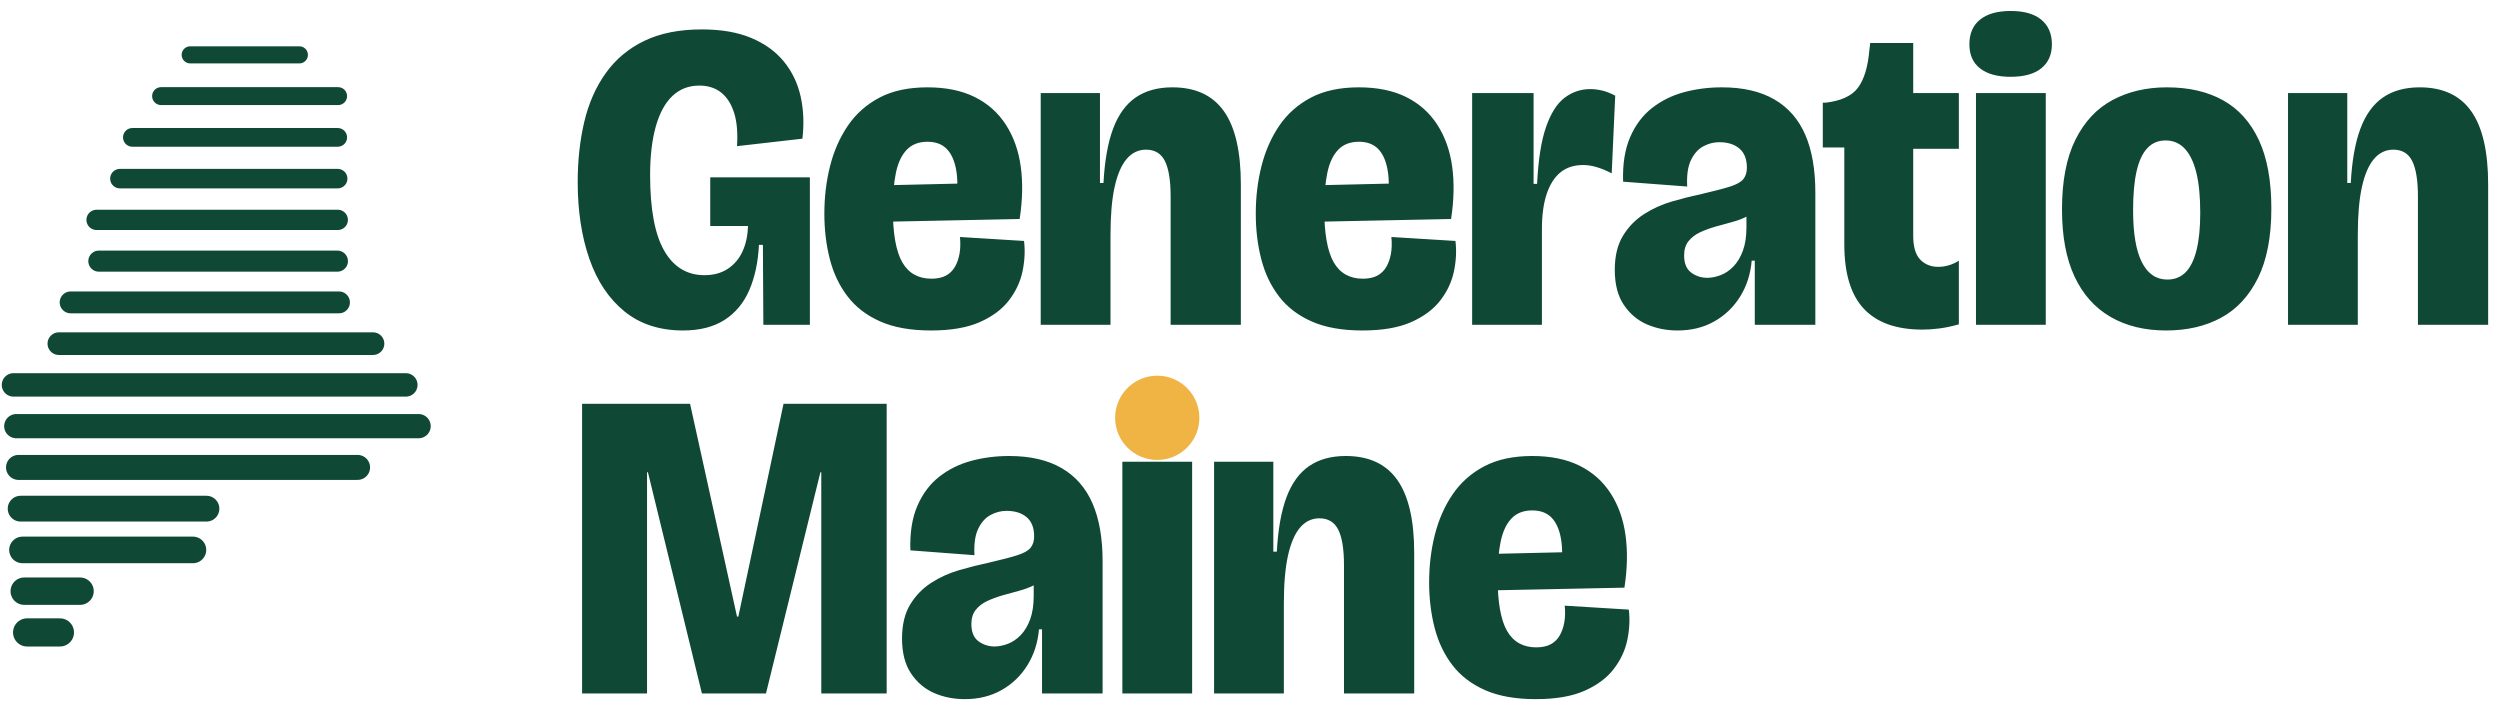
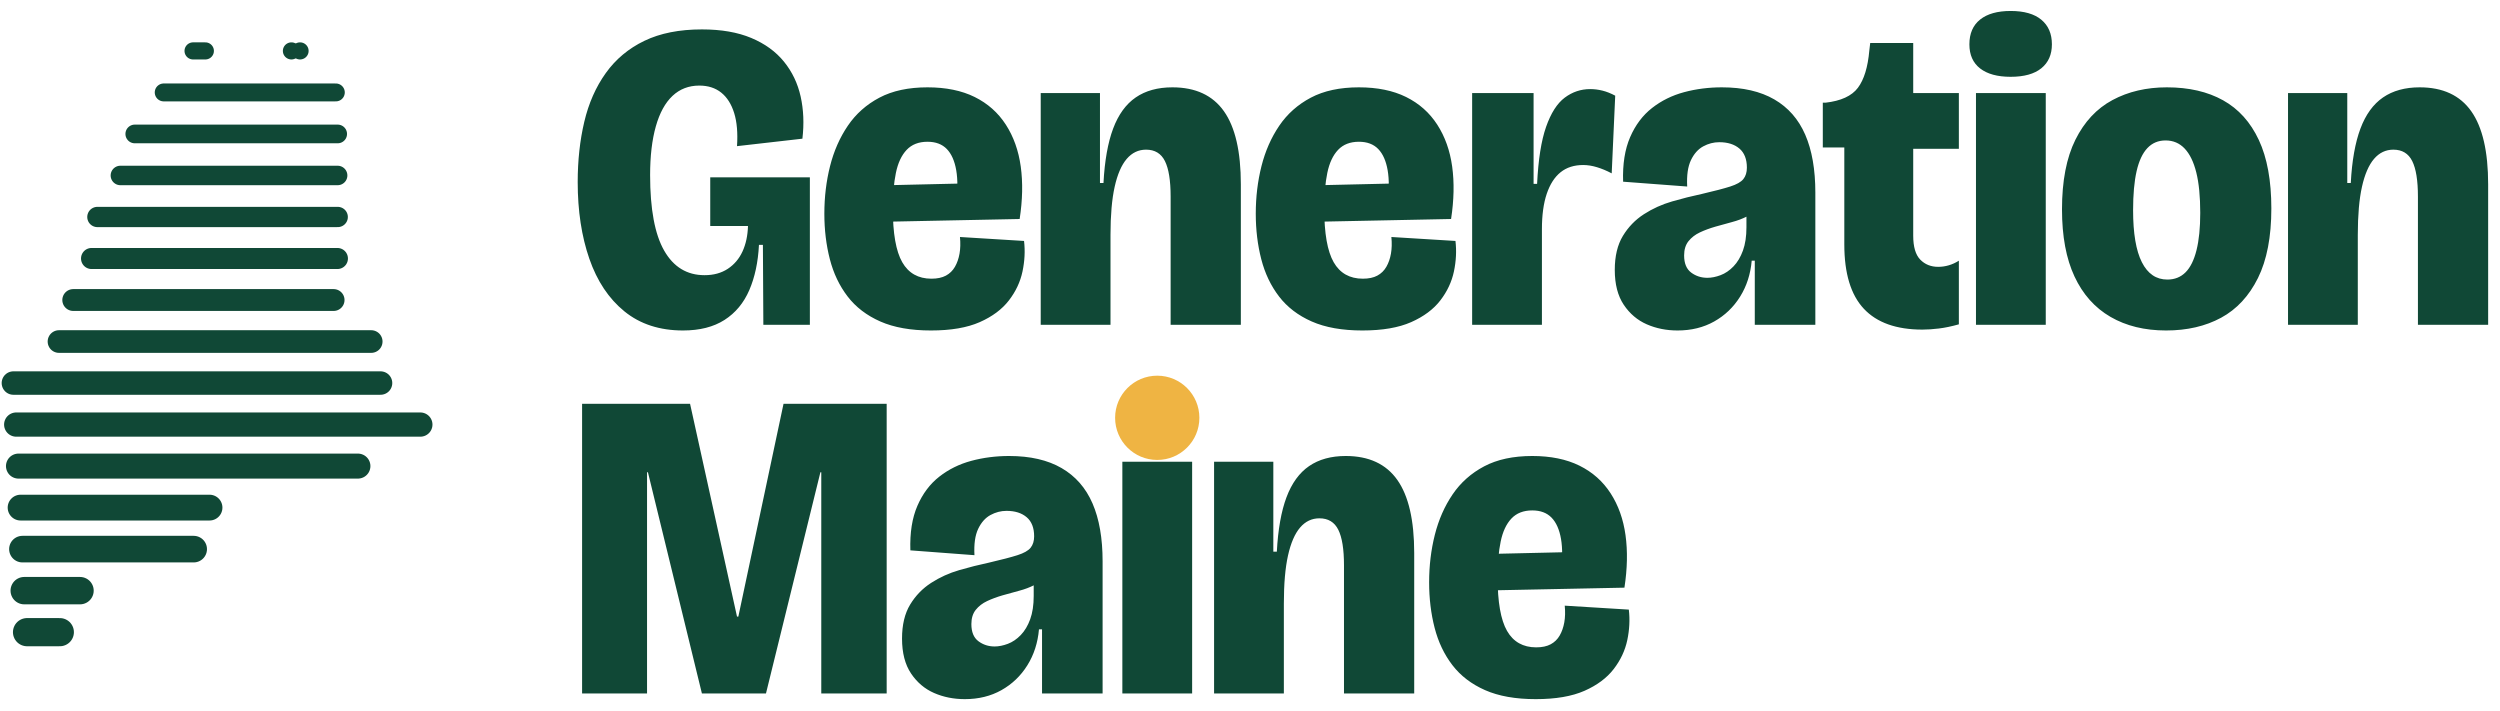
<svg xmlns="http://www.w3.org/2000/svg" viewBox="0 0 569.63 162" width="569.63" height="162" role="img" aria-label="Generation Maine">
-   <path d="M43.34 12.5 L68.21 12.5" stroke="#104836" stroke-width="3.9" stroke-linecap="round" fill="none" />
-   <path d="M36.7 21.9 L77.04 21.9" stroke="#104836" stroke-width="4.08" stroke-linecap="round" fill="none" />
-   <path d="M30.16 31.3 L76.95 31.3" stroke="#104836" stroke-width="4.26" stroke-linecap="round" fill="none" />
-   <path d="M27.32 40.7 L76.94 40.7" stroke="#104836" stroke-width="4.44" stroke-linecap="round" fill="none" />
-   <path d="M22 50.1 L76.96 50.1" stroke="#104836" stroke-width="4.62" stroke-linecap="round" fill="none" />
-   <path d="M22.52 59.5 L76.88 59.5" stroke="#104836" stroke-width="4.8" stroke-linecap="round" fill="none" />
-   <path d="M16.09 68.9 L77.24 68.9" stroke="#104836" stroke-width="4.98" stroke-linecap="round" fill="none" />
-   <path d="M13.41 78.3 L84.99 78.3" stroke="#104836" stroke-width="5.16" stroke-linecap="round" fill="none" />
-   <path d="M3.07 87.7 L92.47 87.7" stroke="#104836" stroke-width="5.34" stroke-linecap="round" fill="none" />
-   <path d="M3.71 97.1 L95.38 97.1" stroke="#104836" stroke-width="5.52" stroke-linecap="round" fill="none" />
-   <path d="M4.22 106.5 L81.47 106.5" stroke="#104836" stroke-width="5.7" stroke-linecap="round" fill="none" />
-   <path d="M4.7 115.9 L47.04 115.9" stroke="#104836" stroke-width="5.88" stroke-linecap="round" fill="none" />
-   <path d="M5.12 125.3 L43.96 125.3" stroke="#104836" stroke-width="6.06" stroke-linecap="round" fill="none" />
-   <path d="M5.52 134.7 L18.24 134.7" stroke="#104836" stroke-width="6.24" stroke-linecap="round" fill="none" />
-   <path d="M6.18 144.1 L13.65 144.1" stroke="#104836" stroke-width="6.42" stroke-linecap="round" fill="none" />
+   <path d="M43.99 11.6 L46.79 11.6" stroke="#104836" stroke-width="3.9" stroke-linecap="round" fill="none" />
+   <path d="M66.4 11.6 L66.4 11.6" stroke="#104836" stroke-width="3.9" stroke-linecap="round" fill="none" />
+   <path d="M68.36 11.6 L68.37 11.6" stroke="#104836" stroke-width="3.9" stroke-linecap="round" fill="none" />
+   <path d="M37.3 21.06 L76.52 21.06" stroke="#104836" stroke-width="4.08" stroke-linecap="round" fill="none" />
+   <path d="M30.71 30.52 L76.94 30.52" stroke="#104836" stroke-width="4.26" stroke-linecap="round" fill="none" />
+   <path d="M27.43 39.98 L76.93 39.98" stroke="#104836" stroke-width="4.44" stroke-linecap="round" fill="none" />
+   <path d="M22.19 49.44 L76.95 49.44" stroke="#104836" stroke-width="4.62" stroke-linecap="round" fill="none" />
+   <path d="M20.86 58.9 L76.88 58.9" stroke="#104836" stroke-width="4.8" stroke-linecap="round" fill="none" />
+   <path d="M16.69 68.36 L76.01 68.36" stroke="#104836" stroke-width="4.98" stroke-linecap="round" fill="none" />
+   <path d="M13.44 77.82 L84.58 77.82" stroke="#104836" stroke-width="5.16" stroke-linecap="round" fill="none" />
+   <path d="M3.05 87.28 L86.71 87.28" stroke="#104836" stroke-width="5.34" stroke-linecap="round" fill="none" />
+   <path d="M3.69 96.74 L95.78 96.74" stroke="#104836" stroke-width="5.52" stroke-linecap="round" fill="none" />
+   <path d="M4.21 106.2 L81.55 106.2" stroke="#104836" stroke-width="5.7" stroke-linecap="round" fill="none" />
+   <path d="M4.69 115.66 L47.74 115.66" stroke="#104836" stroke-width="5.88" stroke-linecap="round" fill="none" />
+   <path d="M5.11 125.12 L44.13 125.12" stroke="#104836" stroke-width="6.06" stroke-linecap="round" fill="none" />
+   <path d="M5.52 134.58 L18.23 134.58" stroke="#104836" stroke-width="6.24" stroke-linecap="round" fill="none" />
+   <path d="M6.16 144.04 L13.63 144.04" stroke="#104836" stroke-width="6.42" stroke-linecap="round" fill="none" />
  <g transform="translate(129.23 0)">
    <path fill="#104836" d="M26.4 75.3Q18.4 75.3 13.05 70.95Q7.7 66.6 5.05 58.95Q2.4 51.3 2.4 41.5Q2.4 34.1 3.9 27.75Q5.4 21.4 8.8 16.65Q12.2 11.9 17.6 9.3Q23 6.7 30.7 6.7Q37.3 6.7 41.95 8.65Q46.6 10.6 49.4 14.05Q52.2 17.5 53.2 22Q54.2 26.5 53.6 31.6L38.7 33.3Q39 28.8 38.05 25.75Q37.1 22.7 35.1 21.1Q33.1 19.5 30.1 19.5Q26.5 19.5 24 21.85Q21.5 24.2 20.2 28.8Q18.9 33.4 18.9 39.9Q18.9 45.7 19.7 50Q20.5 54.3 22.1 57.1Q23.7 59.9 26 61.3Q28.3 62.7 31.3 62.7Q34.4 62.7 36.6 61.25Q38.8 59.8 39.95 57.3Q41.1 54.8 41.2 51.5H32.6V40.4H55.3V52.4V74H44.7L44.6 55.8H43.7Q43.4 61.7 41.5 66.1Q39.6 70.5 35.85 72.9Q32.1 75.3 26.4 75.3ZM82.9 75.3Q76 75.3 71.35 73.25Q66.7 71.2 63.9 67.55Q61.1 63.9 59.85 59.05Q58.6 54.2 58.6 48.7Q58.6 43 59.9 37.85Q61.2 32.7 63.95 28.65Q66.7 24.6 71.15 22.25Q75.6 19.9 82.1 19.9Q88.4 19.9 92.85 22.1Q97.3 24.3 99.95 28.4Q102.6 32.5 103.35 37.95Q104.1 43.4 103.1 49.9L68.8 50.6V42.3L90.5 41.8L88.6 46.9Q89.2 42 88.65 38.8Q88.1 35.6 86.5 33.95Q84.9 32.3 82.1 32.3Q79.1 32.3 77.35 34.15Q75.6 36 74.9 39.4Q74.2 42.8 74.2 47.5Q74.2 56 76.35 59.75Q78.5 63.5 83 63.5Q85 63.5 86.3 62.8Q87.6 62.1 88.35 60.8Q89.1 59.5 89.4 57.8Q89.7 56.1 89.5 54L104.1 54.9Q104.5 58.3 103.75 61.85Q103 65.4 100.65 68.45Q98.3 71.5 94 73.4Q89.7 75.3 82.9 75.3ZM107.9 74V43.3V21.2H121.4V41.7H122.2Q122.6 34.1 124.4 29.3Q126.2 24.5 129.55 22.2Q132.9 19.9 137.9 19.9Q145.8 19.9 149.65 25.35Q153.5 30.8 153.5 42V74H137.5V44.8Q137.5 39.3 136.2 36.7Q134.9 34.1 131.9 34.1Q129.3 34.1 127.5 36.2Q125.7 38.3 124.75 42.55Q123.8 46.8 123.8 53.5V74ZM181.2 75.3Q174.3 75.3 169.65 73.25Q165 71.2 162.2 67.55Q159.4 63.9 158.15 59.05Q156.9 54.2 156.9 48.7Q156.9 43 158.2 37.85Q159.5 32.7 162.25 28.65Q165 24.6 169.45 22.25Q173.9 19.9 180.4 19.9Q186.7 19.9 191.15 22.1Q195.6 24.3 198.25 28.4Q200.9 32.5 201.65 37.95Q202.4 43.4 201.4 49.9L167.1 50.6V42.3L188.8 41.8L186.9 46.9Q187.5 42 186.95 38.8Q186.4 35.6 184.8 33.95Q183.2 32.3 180.4 32.3Q177.4 32.3 175.65 34.15Q173.9 36 173.2 39.4Q172.5 42.8 172.5 47.5Q172.5 56 174.65 59.75Q176.8 63.5 181.3 63.5Q183.3 63.5 184.6 62.8Q185.9 62.1 186.65 60.8Q187.4 59.5 187.7 57.8Q188 56.1 187.8 54L202.4 54.9Q202.8 58.3 202.05 61.85Q201.3 65.4 198.95 68.45Q196.6 71.5 192.3 73.4Q188 75.3 181.2 75.3ZM206.2 74V45V21.2H220.2V41.9H221Q221.4 33.6 223.05 28.9Q224.7 24.2 227.3 22.25Q229.9 20.3 233.1 20.3Q234.5 20.3 235.9 20.65Q237.3 21 238.8 21.8L238 39.5Q236.3 38.6 234.65 38.1Q233 37.6 231.5 37.6Q228.4 37.6 226.35 39.25Q224.3 40.9 223.2 44.15Q222.1 47.4 222.1 52.2V74ZM253 75.3Q249.2 75.3 246 73.9Q242.8 72.5 240.75 69.45Q238.7 66.4 238.7 61.5Q238.7 56.8 240.55 53.75Q242.4 50.7 245.35 48.8Q248.3 46.9 251.75 45.9Q255.2 44.9 258.5 44.2Q262.8 43.2 265 42.5Q267.2 41.8 268 40.8Q268.8 39.8 268.8 38.2Q268.8 35.3 267.1 33.85Q265.4 32.4 262.5 32.4Q260.6 32.4 258.85 33.35Q257.1 34.3 256.05 36.5Q255 38.7 255.2 42.5L240.6 41.4Q240.4 35.4 242.2 31.25Q244 27.1 247.2 24.6Q250.4 22.1 254.5 21Q258.6 19.9 263.1 19.9Q270.3 19.9 275.05 22.65Q279.8 25.4 282.1 30.7Q284.4 36 284.4 43.9V54.3Q284.4 57.6 284.4 60.9Q284.4 64.2 284.4 67.45Q284.4 70.7 284.4 74H270.6Q270.6 70.5 270.6 66.9Q270.6 63.3 270.6 59.4H269.9Q269.5 64 267.25 67.6Q265 71.2 261.35 73.25Q257.7 75.3 253 75.3ZM259.8 63.3Q261.2 63.3 262.8 62.7Q264.4 62.1 265.75 60.7Q267.1 59.3 267.9 57.1Q268.7 54.9 268.7 51.8V47.9L271.2 47.2Q270.4 48.5 268.85 49.3Q267.3 50.1 265.4 50.6Q263.5 51.1 261.6 51.65Q259.7 52.2 258.1 52.95Q256.5 53.7 255.5 54.95Q254.5 56.2 254.5 58.2Q254.5 60.9 256.1 62.1Q257.7 63.3 259.8 63.3ZM308.8 75.1Q299.9 75.1 295.45 70.35Q291 65.6 291 55.7V33.6H286.1V23.4H286.7Q292 22.8 294.1 20Q296.2 17.2 296.7 11.5L296.9 9.8H306.7V21.2H317.1V33.9H306.7V53.7Q306.7 57.5 308.3 59.15Q309.9 60.8 312.4 60.8Q313.6 60.8 314.8 60.45Q316 60.1 317.1 59.4V73.9Q314.6 74.6 312.55 74.85Q310.5 75.1 308.8 75.1ZM321 74V21.2H336.9V74ZM328.9 17.5Q324.4 17.5 321.95 15.6Q319.5 13.7 319.5 10.1Q319.5 6.4 321.95 4.45Q324.4 2.5 328.9 2.5Q333.5 2.5 335.9 4.5Q338.3 6.5 338.3 10.1Q338.3 13.6 335.9 15.55Q333.5 17.5 328.9 17.5ZM364.3 75.3Q357 75.3 351.65 72.2Q346.3 69.1 343.45 63Q340.6 56.9 340.6 47.7Q340.6 38 343.65 31.85Q346.7 25.7 352.1 22.8Q357.5 19.9 364.5 19.9Q372 19.9 377.3 22.85Q382.6 25.8 385.45 31.9Q388.3 38 388.3 47.5Q388.3 57.2 385.25 63.35Q382.2 69.5 376.85 72.4Q371.5 75.3 364.3 75.3ZM364.6 63.7Q367.1 63.7 368.75 62.05Q370.4 60.4 371.25 57Q372.1 53.6 372.1 48.5Q372.1 42.9 371.2 39.3Q370.3 35.7 368.55 33.85Q366.8 32 364.2 32Q361.7 32 360.05 33.75Q358.4 35.5 357.6 39Q356.8 42.5 356.8 47.9Q356.8 55.8 358.8 59.75Q360.8 63.7 364.6 63.7ZM392.1 74V43.3V21.2H405.6V41.7H406.4Q406.8 34.1 408.6 29.3Q410.4 24.5 413.75 22.2Q417.1 19.9 422.1 19.9Q430 19.9 433.85 25.35Q437.7 30.8 437.7 42V74H421.7V44.8Q421.7 39.3 420.4 36.7Q419.1 34.1 416.1 34.1Q413.5 34.1 411.7 36.2Q409.9 38.3 408.95 42.55Q408 46.8 408 53.5V74Z" />
    <path fill="#104836" d="M3.4 158V92H28L38.7 140.5H39L49.3 92H72.8V158H57.9V107.6H57.7L45.3 158H30.7L18.4 107.6H18.2V158ZM90.6 159.3Q86.8 159.3 83.6 157.9Q80.4 156.5 78.35 153.45Q76.3 150.4 76.3 145.5Q76.3 140.8 78.15 137.75Q80 134.7 82.95 132.8Q85.9 130.9 89.35 129.9Q92.8 128.9 96.1 128.2Q100.4 127.2 102.6 126.5Q104.8 125.8 105.6 124.8Q106.4 123.8 106.4 122.2Q106.4 119.3 104.7 117.85Q103 116.4 100.1 116.4Q98.2 116.4 96.45 117.35Q94.7 118.3 93.65 120.5Q92.6 122.7 92.8 126.5L78.2 125.4Q78 119.4 79.8 115.25Q81.6 111.1 84.8 108.6Q88 106.1 92.1 105Q96.2 103.9 100.7 103.9Q107.9 103.9 112.65 106.65Q117.4 109.4 119.7 114.7Q122 120 122 127.9V138.3Q122 141.6 122 144.9Q122 148.2 122 151.45Q122 154.7 122 158H108.2Q108.2 154.5 108.2 150.9Q108.2 147.3 108.2 143.4H107.5Q107.1 148 104.85 151.6Q102.6 155.2 98.95 157.25Q95.3 159.3 90.6 159.3ZM97.4 147.3Q98.8 147.3 100.4 146.7Q102 146.1 103.35 144.7Q104.7 143.3 105.5 141.1Q106.3 138.9 106.3 135.8V131.9L108.8 131.2Q108 132.5 106.45 133.3Q104.9 134.1 103 134.6Q101.1 135.1 99.2 135.65Q97.3 136.2 95.7 136.95Q94.1 137.7 93.1 138.95Q92.1 140.2 92.1 142.2Q92.1 144.9 93.7 146.1Q95.3 147.3 97.4 147.3ZM126.5 158V105.2H142.4V158ZM147.4 158V127.3V105.2H160.9V125.7H161.7Q162.1 118.1 163.9 113.3Q165.7 108.5 169.05 106.2Q172.4 103.9 177.4 103.9Q185.3 103.9 189.15 109.35Q193 114.8 193 126V158H177V128.8Q177 123.3 175.7 120.7Q174.4 118.1 171.4 118.1Q168.8 118.1 167 120.2Q165.2 122.3 164.25 126.55Q163.3 130.8 163.3 137.5V158ZM220.7 159.3Q213.8 159.3 209.15 157.25Q204.5 155.2 201.7 151.55Q198.9 147.9 197.65 143.05Q196.4 138.2 196.4 132.7Q196.4 127 197.7 121.85Q199 116.7 201.75 112.65Q204.5 108.6 208.95 106.25Q213.4 103.9 219.9 103.9Q226.2 103.9 230.65 106.1Q235.1 108.3 237.75 112.4Q240.4 116.5 241.15 121.95Q241.9 127.4 240.9 133.9L206.6 134.6V126.3L228.3 125.8L226.4 130.9Q227 126 226.45 122.8Q225.9 119.6 224.3 117.95Q222.7 116.3 219.9 116.3Q216.9 116.3 215.15 118.15Q213.4 120 212.7 123.4Q212 126.8 212 131.5Q212 140 214.15 143.75Q216.3 147.5 220.8 147.5Q222.8 147.5 224.1 146.8Q225.4 146.1 226.15 144.8Q226.9 143.5 227.2 141.8Q227.5 140.1 227.3 138L241.9 138.9Q242.3 142.3 241.55 145.85Q240.8 149.4 238.45 152.45Q236.1 155.5 231.8 157.4Q227.5 159.3 220.7 159.3Z" />
    <circle cx="134.45" cy="95.2" r="9.6" fill="#EFB443" />
  </g>
</svg>
